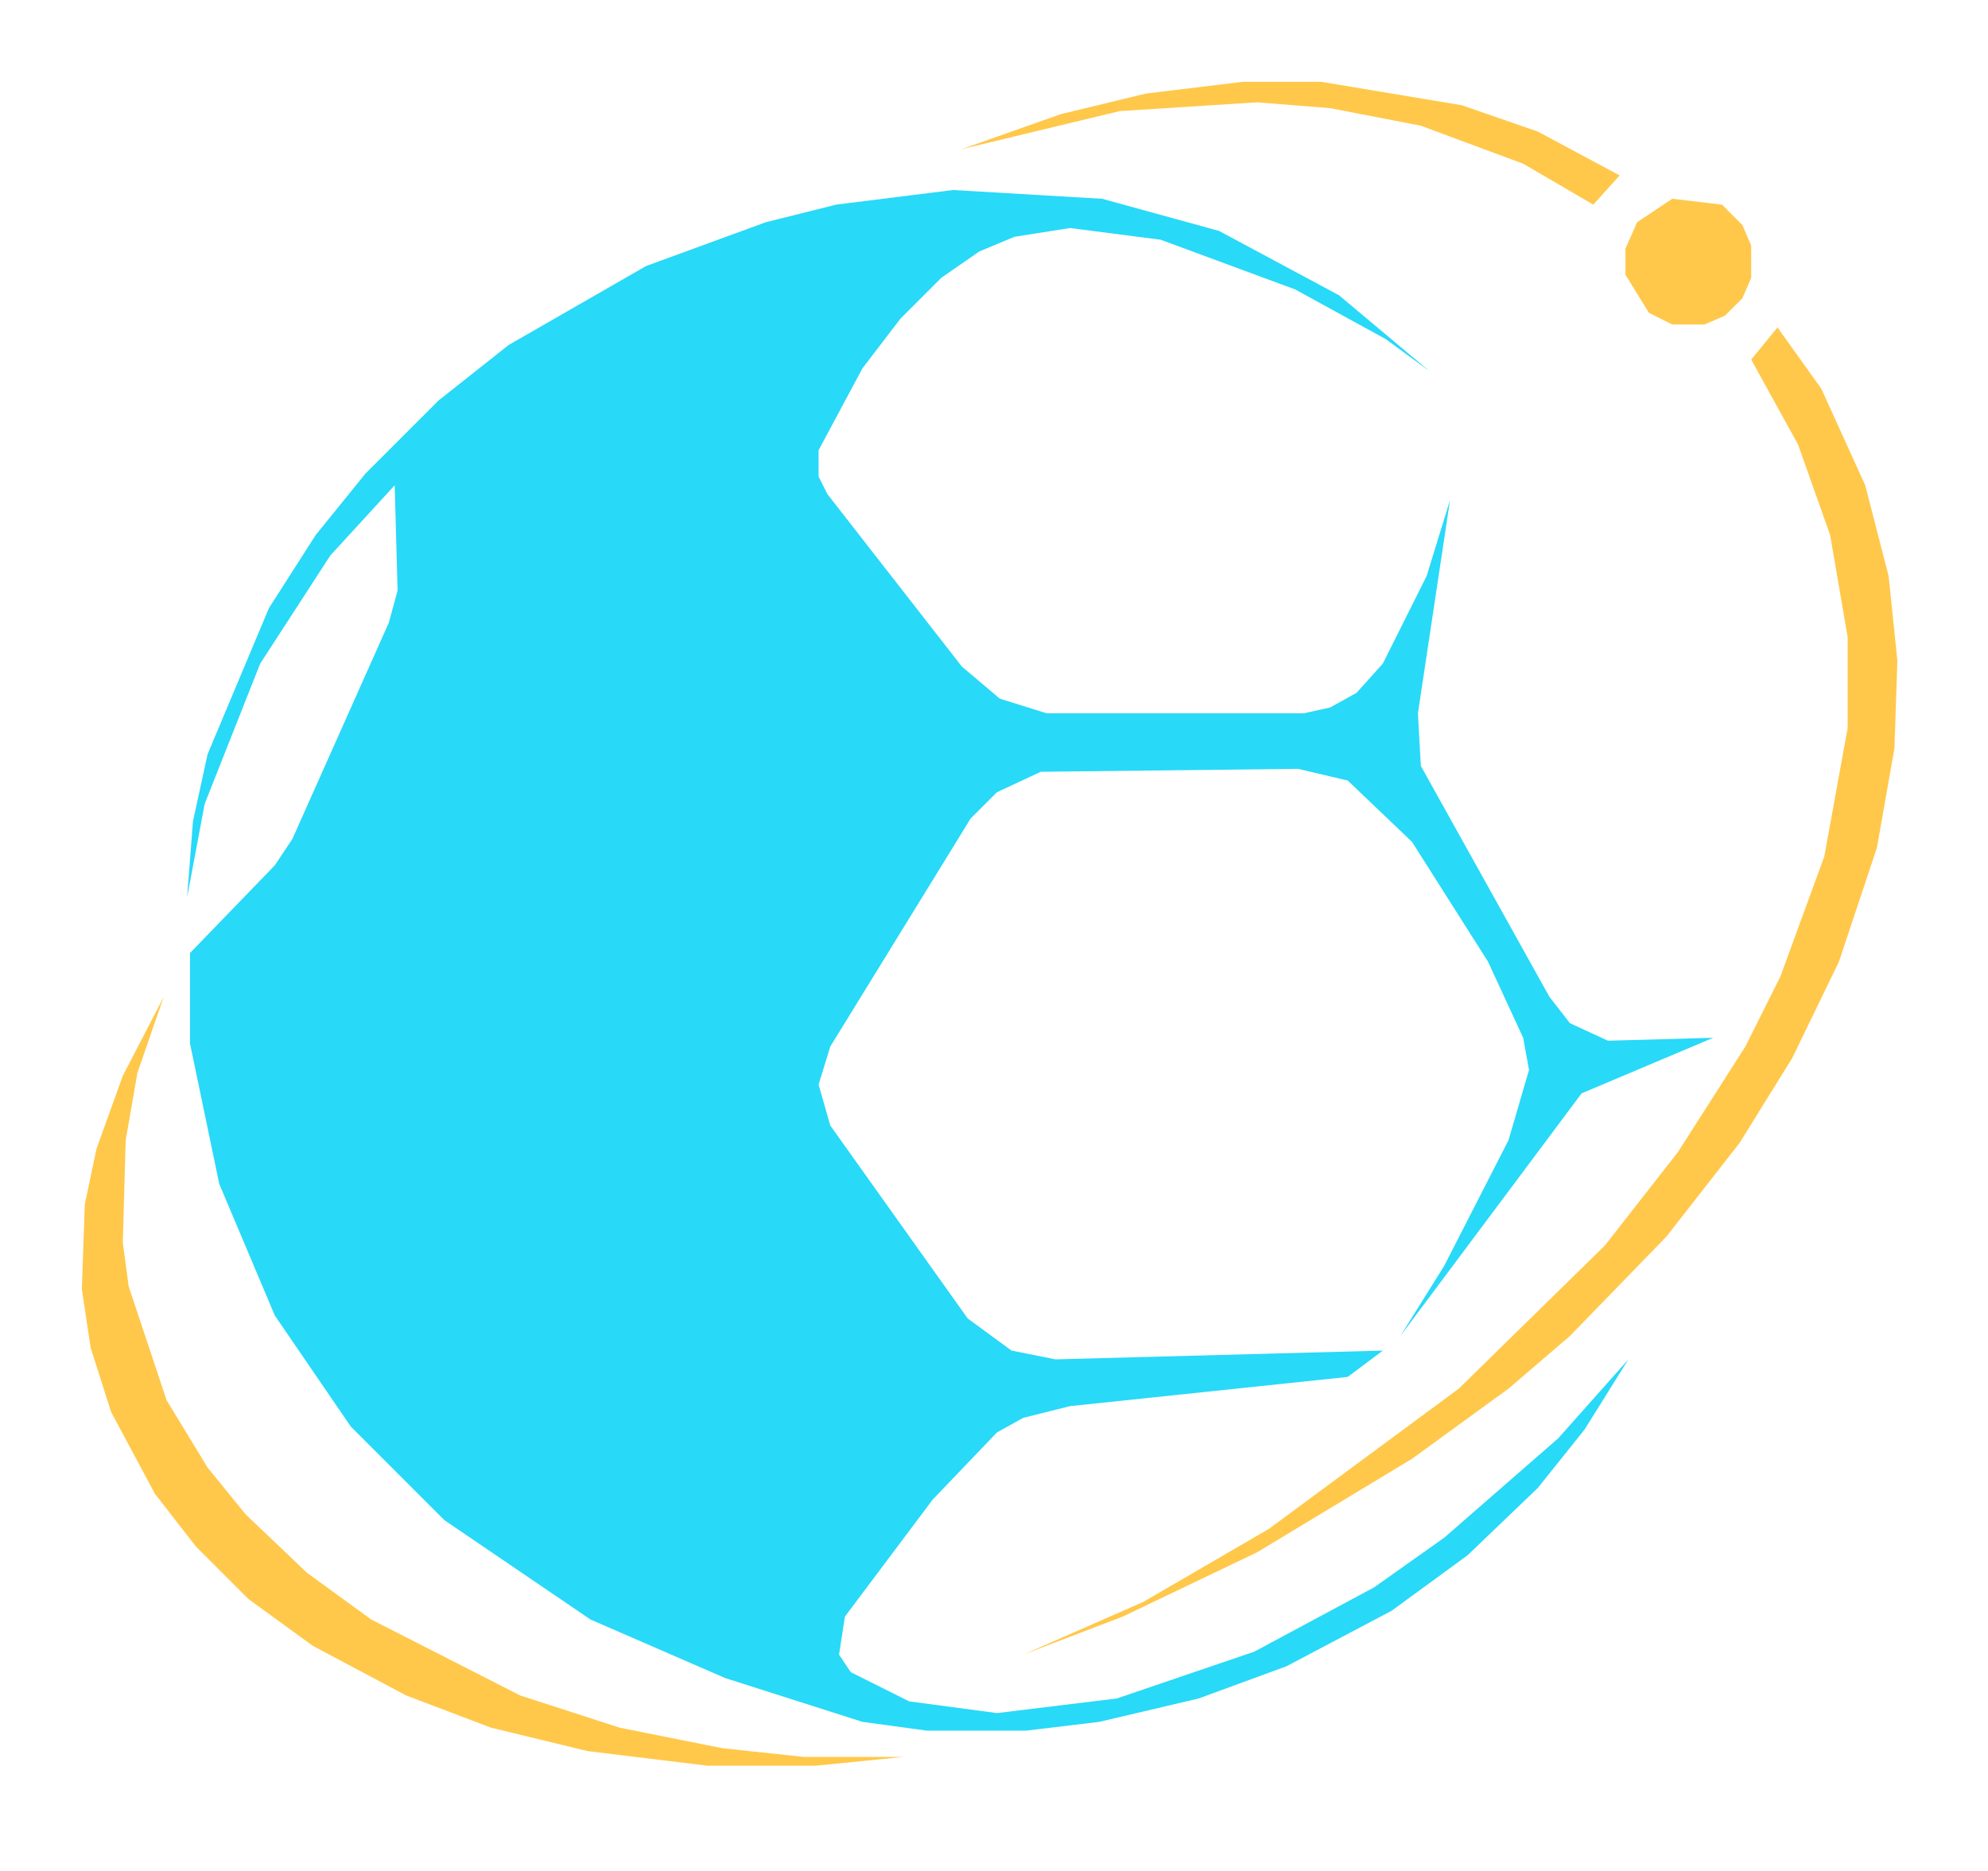
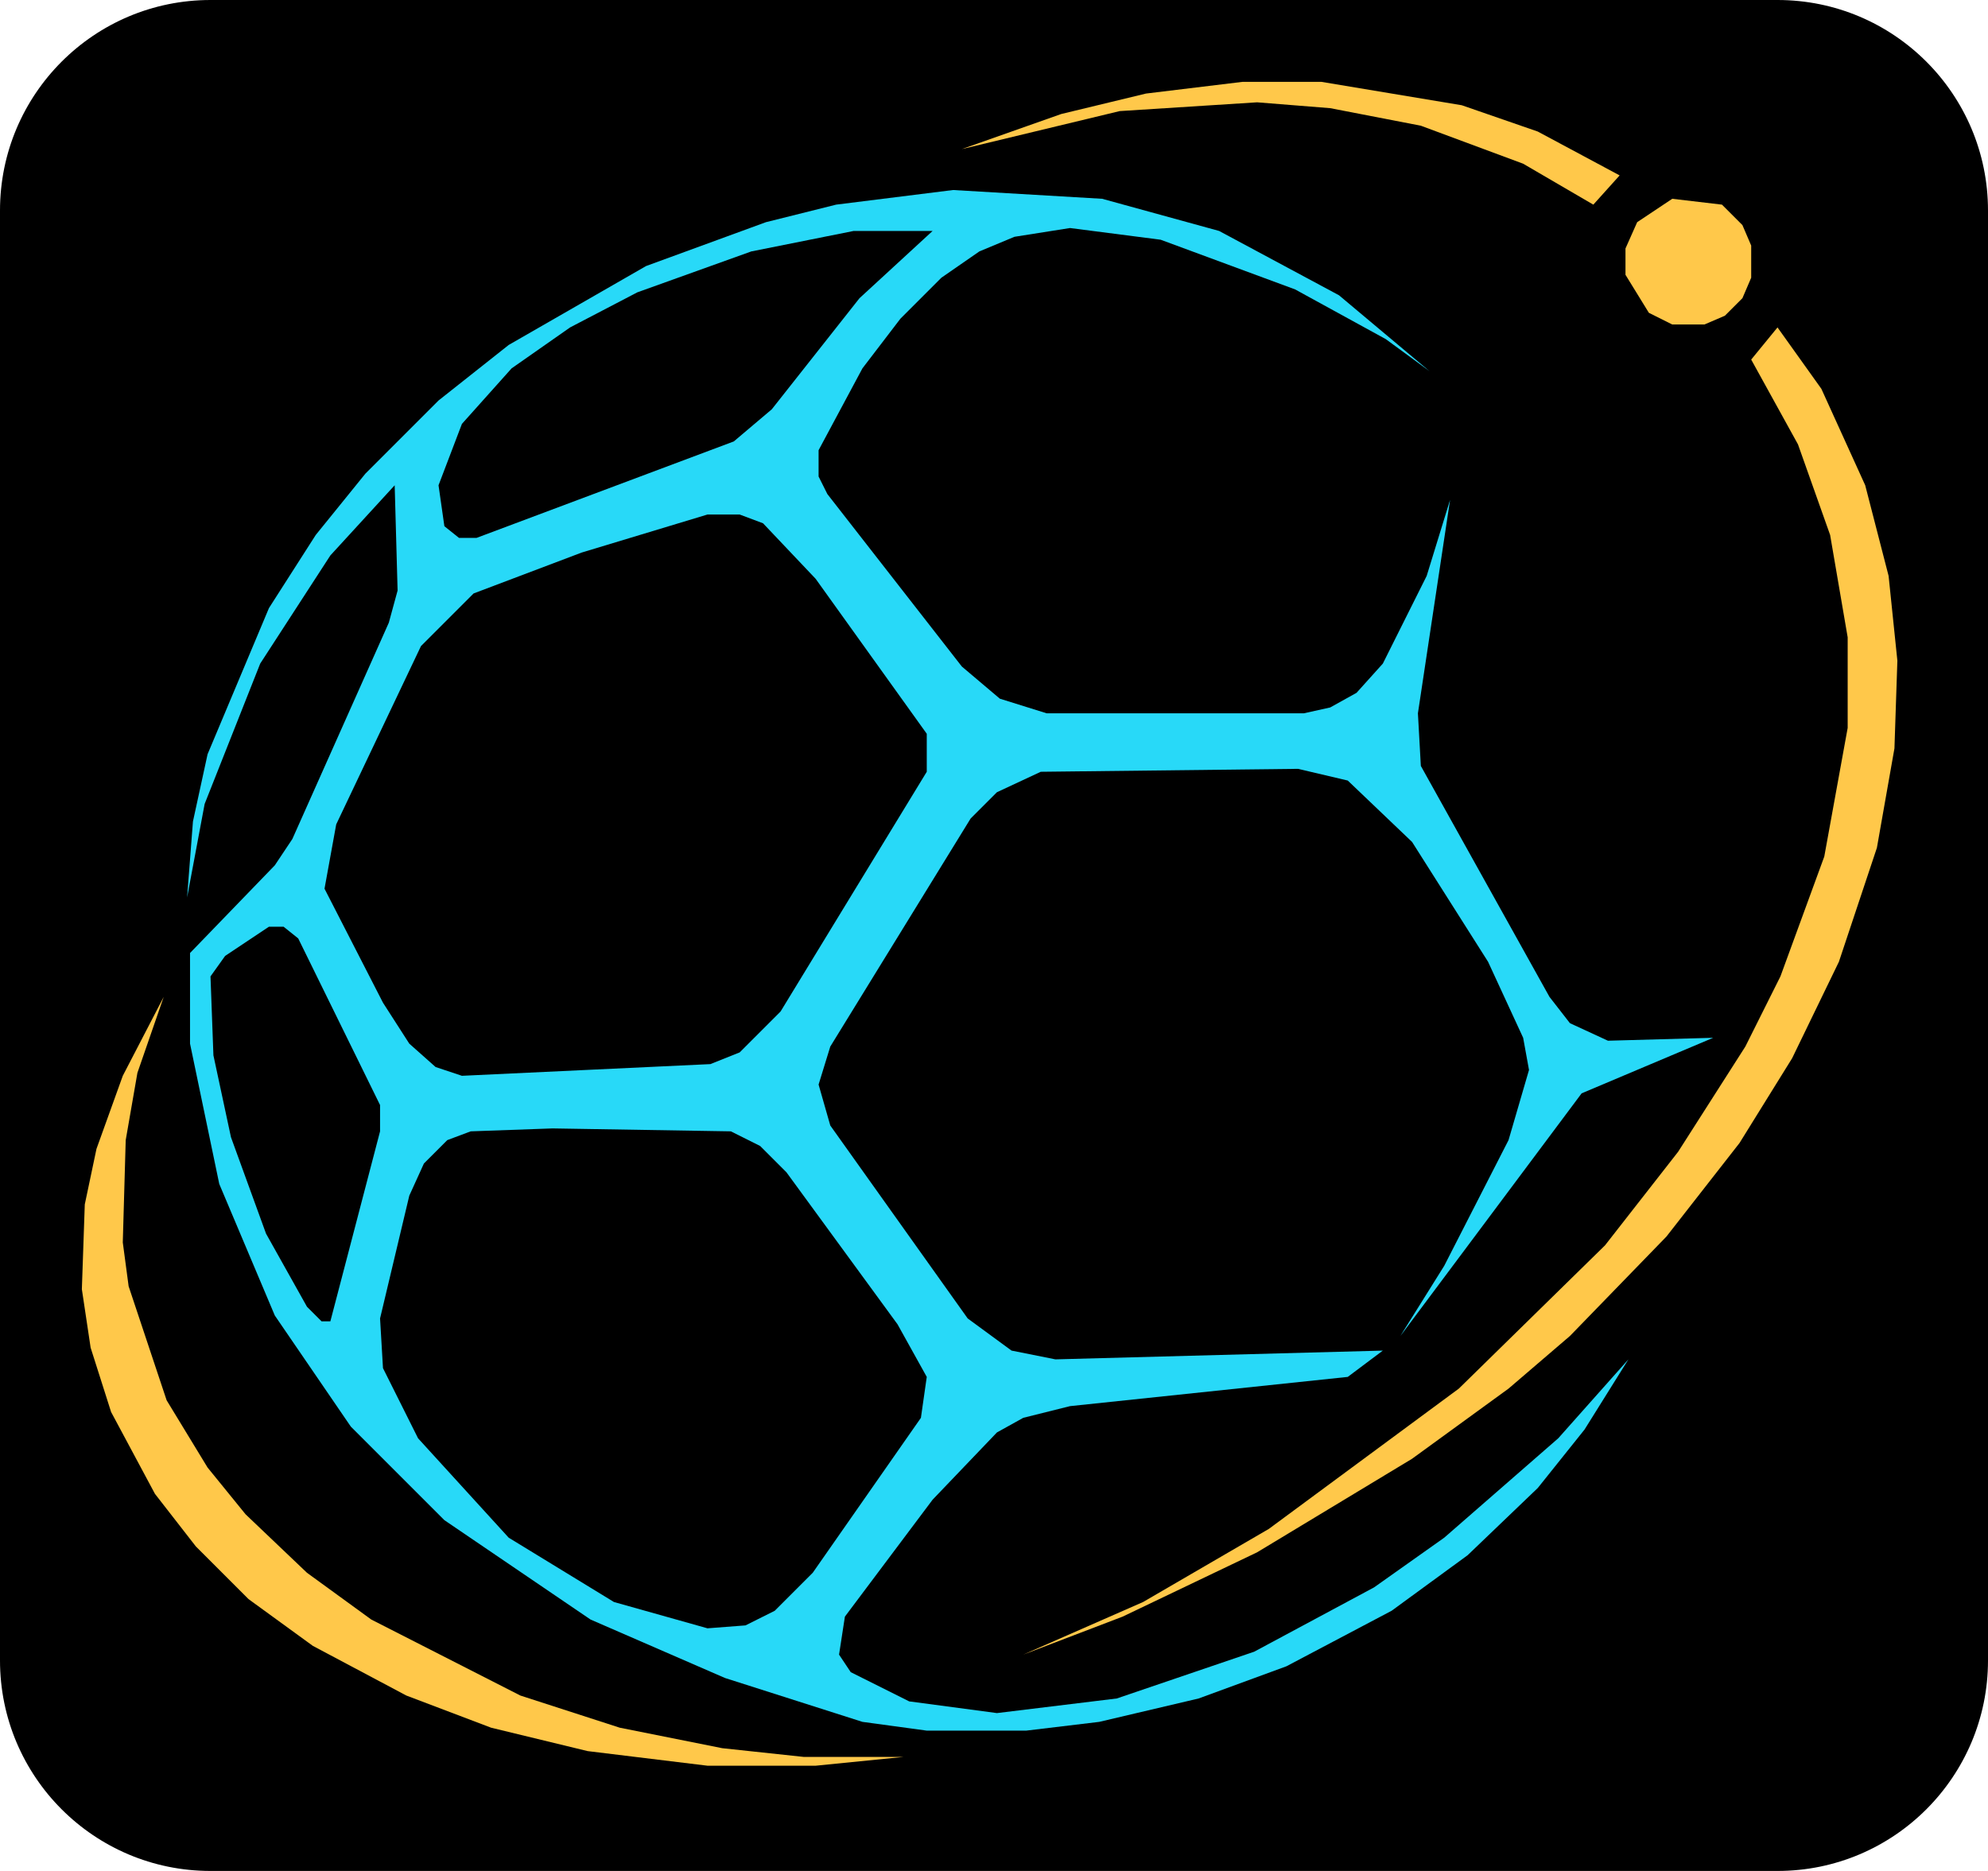
<svg xmlns="http://www.w3.org/2000/svg" viewBox="300 200 680 640">
-   <path d="M626,265 L586,270 L562,276 L521,291 L474,318 L450,337 L425,362 L408,383 L392,408 L371,458 L366,481 L364,507 L370,475 L389,427 L413,390 L435,366 L436,402 L433,413 L400,487 L394,496 L365,526 L365,557 L375,605 L394,650 L420,688 L452,720 L502,754 L548,774 L595,789 L617,792 L651,792 L676,789 L710,781 L740,770 L776,751 L802,732 L826,709 L842,689 L857,665 L833,692 L794,726 L770,743 L729,765 L682,781 L641,786 L611,782 L591,772 L587,766 L589,753 L619,713 L641,690 L650,685 L666,681 L761,671 L773,662 L661,665 L646,662 L631,651 L584,585 L580,571 L584,558 L632,480 L641,471 L656,464 L744,463 L761,467 L783,488 L809,529 L821,555 L823,566 L816,590 L794,633 L779,657 L841,574 L886,555 L850,556 L837,550 L830,541 L786,462 L785,444 L796,371 L788,397 L773,427 L764,437 L755,442 L746,444 L658,444 L642,439 L629,428 L583,369 L580,363 L580,354 L595,326 L608,309 L622,295 L635,286 L647,281 L666,278 L697,282 L743,299 L774,316 L789,327 L758,301 L717,279 L677,268 Z" fill="#28D9F8" />
-   <path d="M356,541 L342,568 L333,593 L329,612 L328,641 L331,661 L338,683 L353,711 L367,729 L385,747 L407,763 L439,780 L468,791 L501,799 L542,804 L579,804 L609,801 L575,801 L547,798 L512,791 L478,780 L427,754 L405,738 L384,718 L371,702 L357,679 L344,640 L342,625 L343,590 L347,567 Z M908,312 L899,323 L915,352 L926,383 L932,418 L932,449 L924,493 L909,534 L897,558 L874,594 L849,626 L799,675 L734,723 L691,748 L650,766 L684,753 L730,731 L783,699 L816,675 L837,657 L870,623 L895,591 L913,562 L929,529 L942,490 L948,456 L949,426 L946,397 L938,366 L923,333 Z M872,268 L860,276 L856,285 L856,294 L864,307 L872,311 L883,311 L890,308 L896,302 L899,295 L899,284 L896,277 L889,270 Z M629,251 L683,238 L730,235 L755,237 L786,243 L821,256 L845,270 L854,260 L826,245 L800,236 L752,228 L725,228 L692,232 L663,239 Z" fill="#FFC84A" />
+   <rect x="300" y="200" width="680" height="640" rx="72" fill="#000000" />
+   <path d="M626,265 L586,270 L562,276 L521,291 L474,318 L450,337 L425,362 L408,383 L392,408 L371,458 L366,481 L364,507 L370,475 L389,427 L413,390 L435,366 L436,402 L433,413 L400,487 L394,496 L365,526 L365,557 L375,605 L394,650 L420,688 L452,720 L502,754 L548,774 L595,789 L617,792 L651,792 L676,789 L710,781 L740,770 L776,751 L802,732 L826,709 L842,689 L857,665 L833,692 L794,726 L770,743 L729,765 L682,781 L641,786 L611,782 L591,772 L587,766 L589,753 L619,713 L641,690 L650,685 L666,681 L761,671 L773,662 L661,665 L646,662 L631,651 L584,585 L580,571 L584,558 L632,480 L641,471 L656,464 L744,463 L761,467 L783,488 L809,529 L821,555 L823,566 L816,590 L794,633 L779,657 L841,574 L886,555 L850,556 L837,550 L830,541 L786,462 L785,444 L796,371 L788,397 L773,427 L764,437 L755,442 L746,444 L658,444 L642,439 L629,428 L583,369 L580,363 L580,354 L595,326 L608,309 L622,295 L635,286 L647,281 L666,278 L697,282 L743,299 L774,316 L789,327 L758,301 L717,279 L677,268 Z M453,590 L461,587 L489,586 L550,587 L560,592 L569,601 L607,653 L617,671 L615,685 L578,738 L565,751 L555,756 L542,757 L510,748 L474,726 L443,692 L431,668 L430,651 L440,609 L445,598 Z M392,517 L397,517 L402,521 L430,578 L430,587 L413,652 L410,652 L405,647 L391,622 L379,589 L373,561 L372,534 L377,527 Z M561,379 L579,398 L617,451 L617,464 L567,546 L553,560 L543,564 L458,568 L449,565 L440,557 L431,543 L411,504 L415,482 L444,421 L462,403 L499,389 L542,376 L553,376 Z M619,279 L594,302 L564,340 L551,351 L463,384 L457,384 L452,380 L450,366 L458,345 L475,326 L495,312 L518,300 L557,286 L592,279 Z" fill="#28D9F8" fill-rule="evenodd" />
+   <path d="M356,541 L342,568 L333,593 L329,612 L328,641 L331,661 L338,683 L353,711 L367,729 L385,747 L407,763 L439,780 L468,791 L501,799 L542,804 L579,804 L609,801 L575,801 L547,798 L512,791 L478,780 L427,754 L405,738 L384,718 L371,702 L357,679 L344,640 L342,625 L343,590 L347,567 Z M908,312 L899,323 L915,352 L926,383 L932,418 L932,449 L924,493 L909,534 L897,558 L874,594 L849,626 L799,675 L734,723 L691,748 L650,766 L684,753 L730,731 L783,699 L816,675 L837,657 L870,623 L895,591 L913,562 L929,529 L942,490 L948,456 L949,426 L946,397 L938,366 L923,333 Z M872,268 L860,276 L856,285 L856,294 L864,307 L872,311 L883,311 L890,308 L896,302 L899,295 L899,284 L896,277 L889,270 Z M629,251 L683,238 L730,235 L755,237 L786,243 L821,256 L845,270 L854,260 L826,245 L800,236 L752,228 L725,228 L692,232 L663,239 Z" fill="#FFC84A" fill-rule="evenodd" />
</svg>
